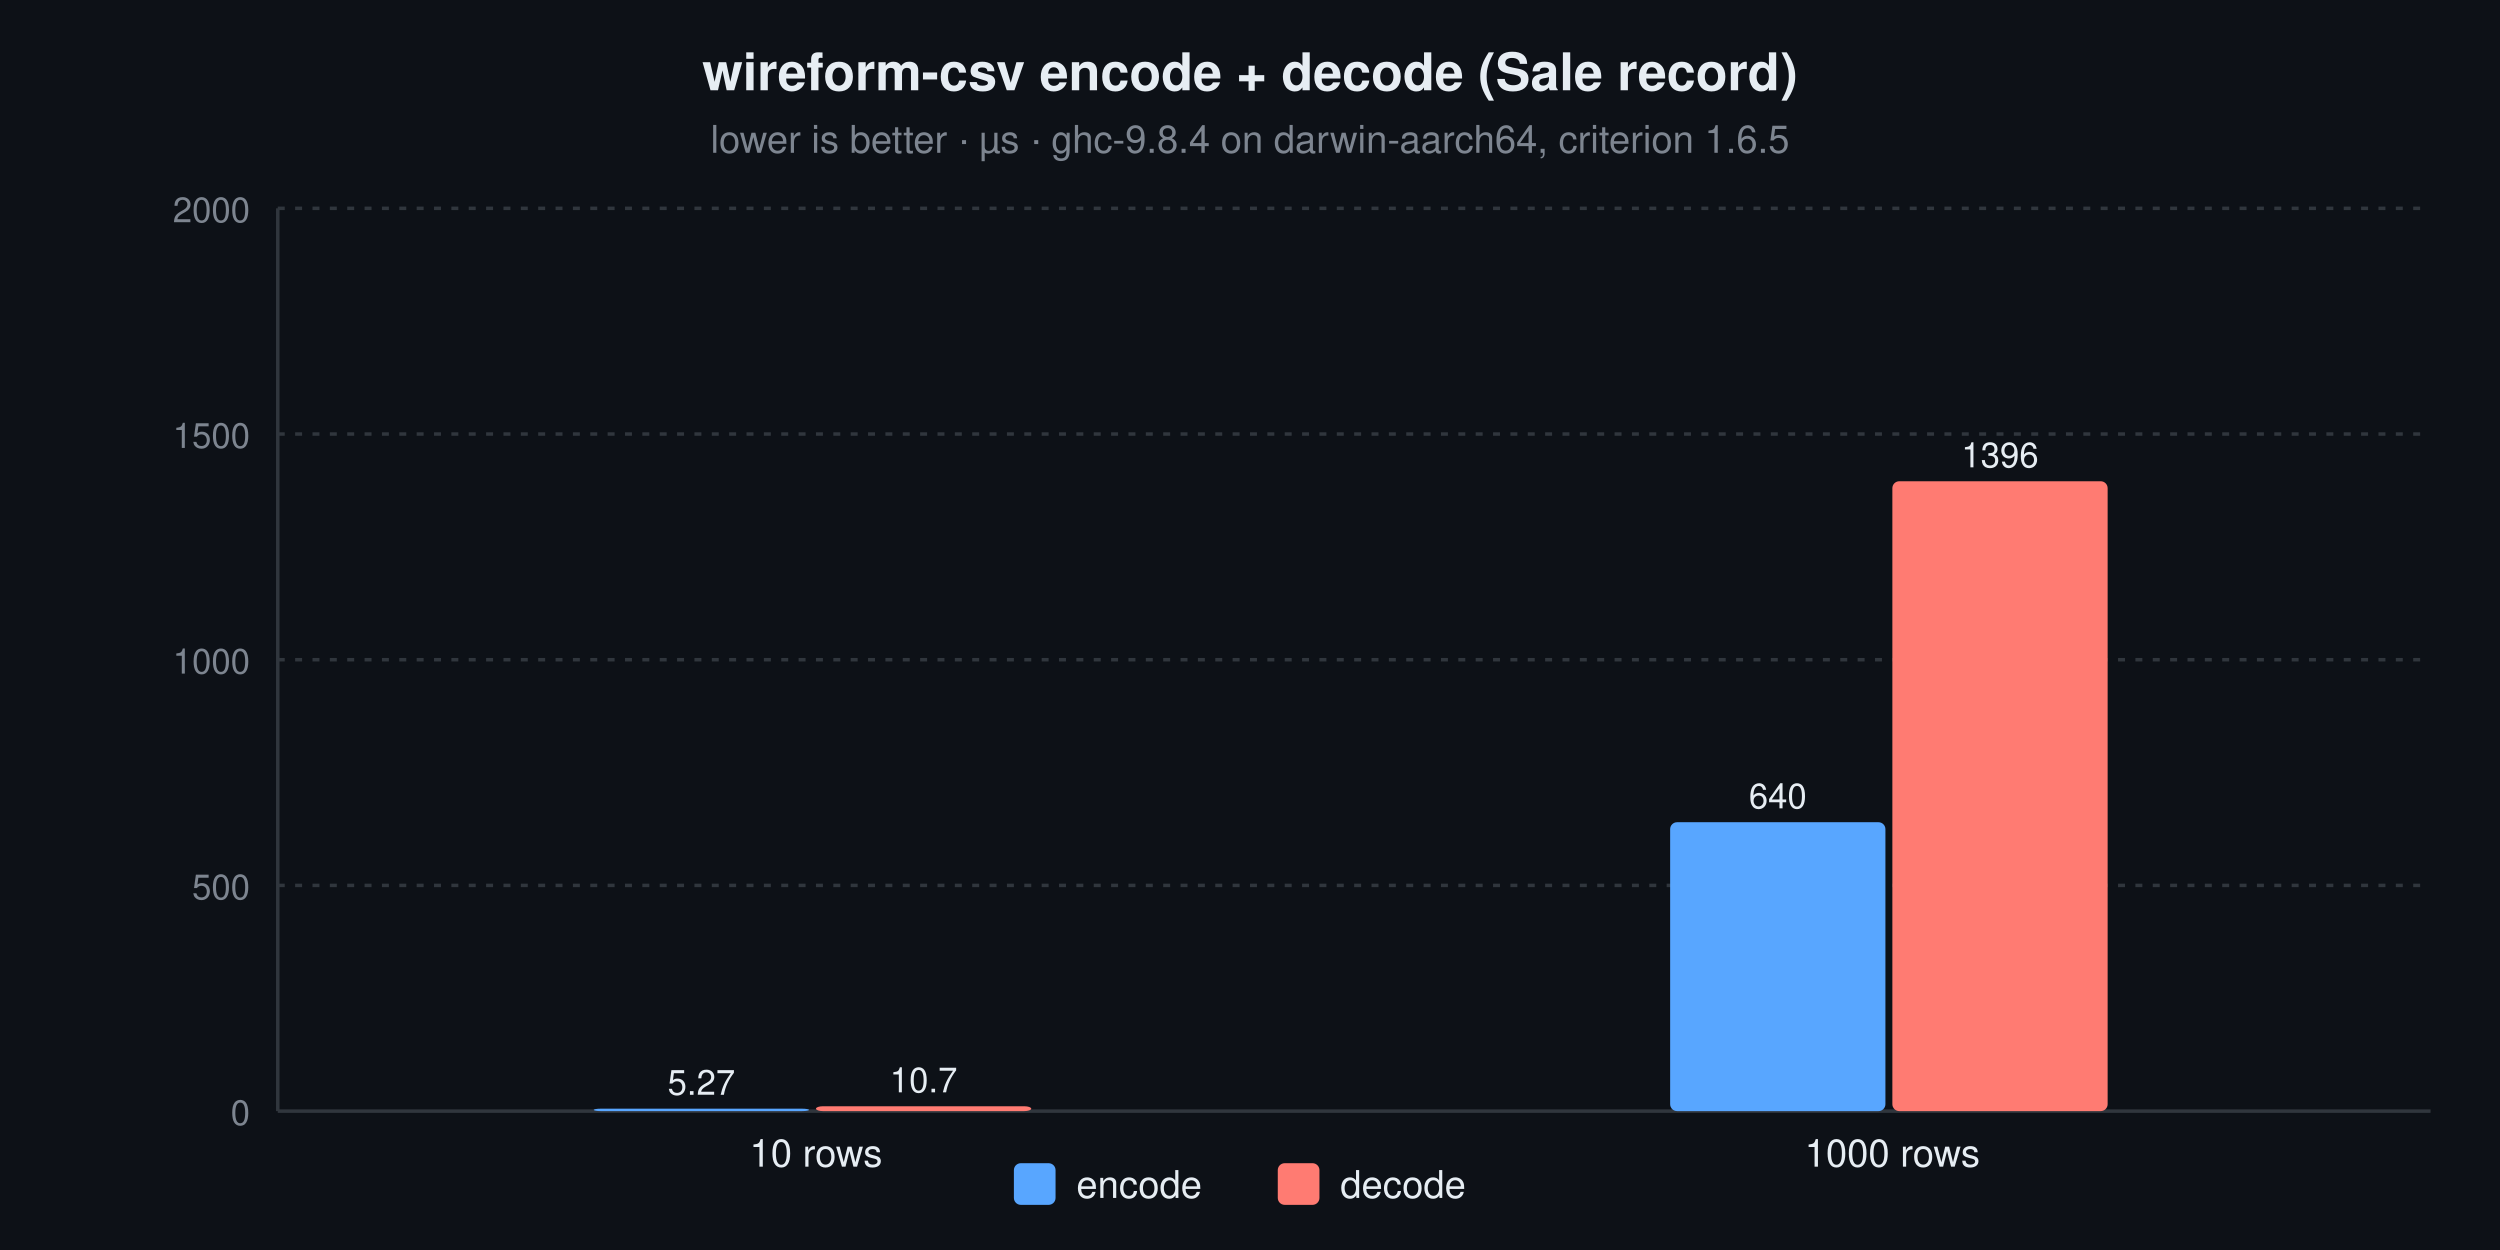
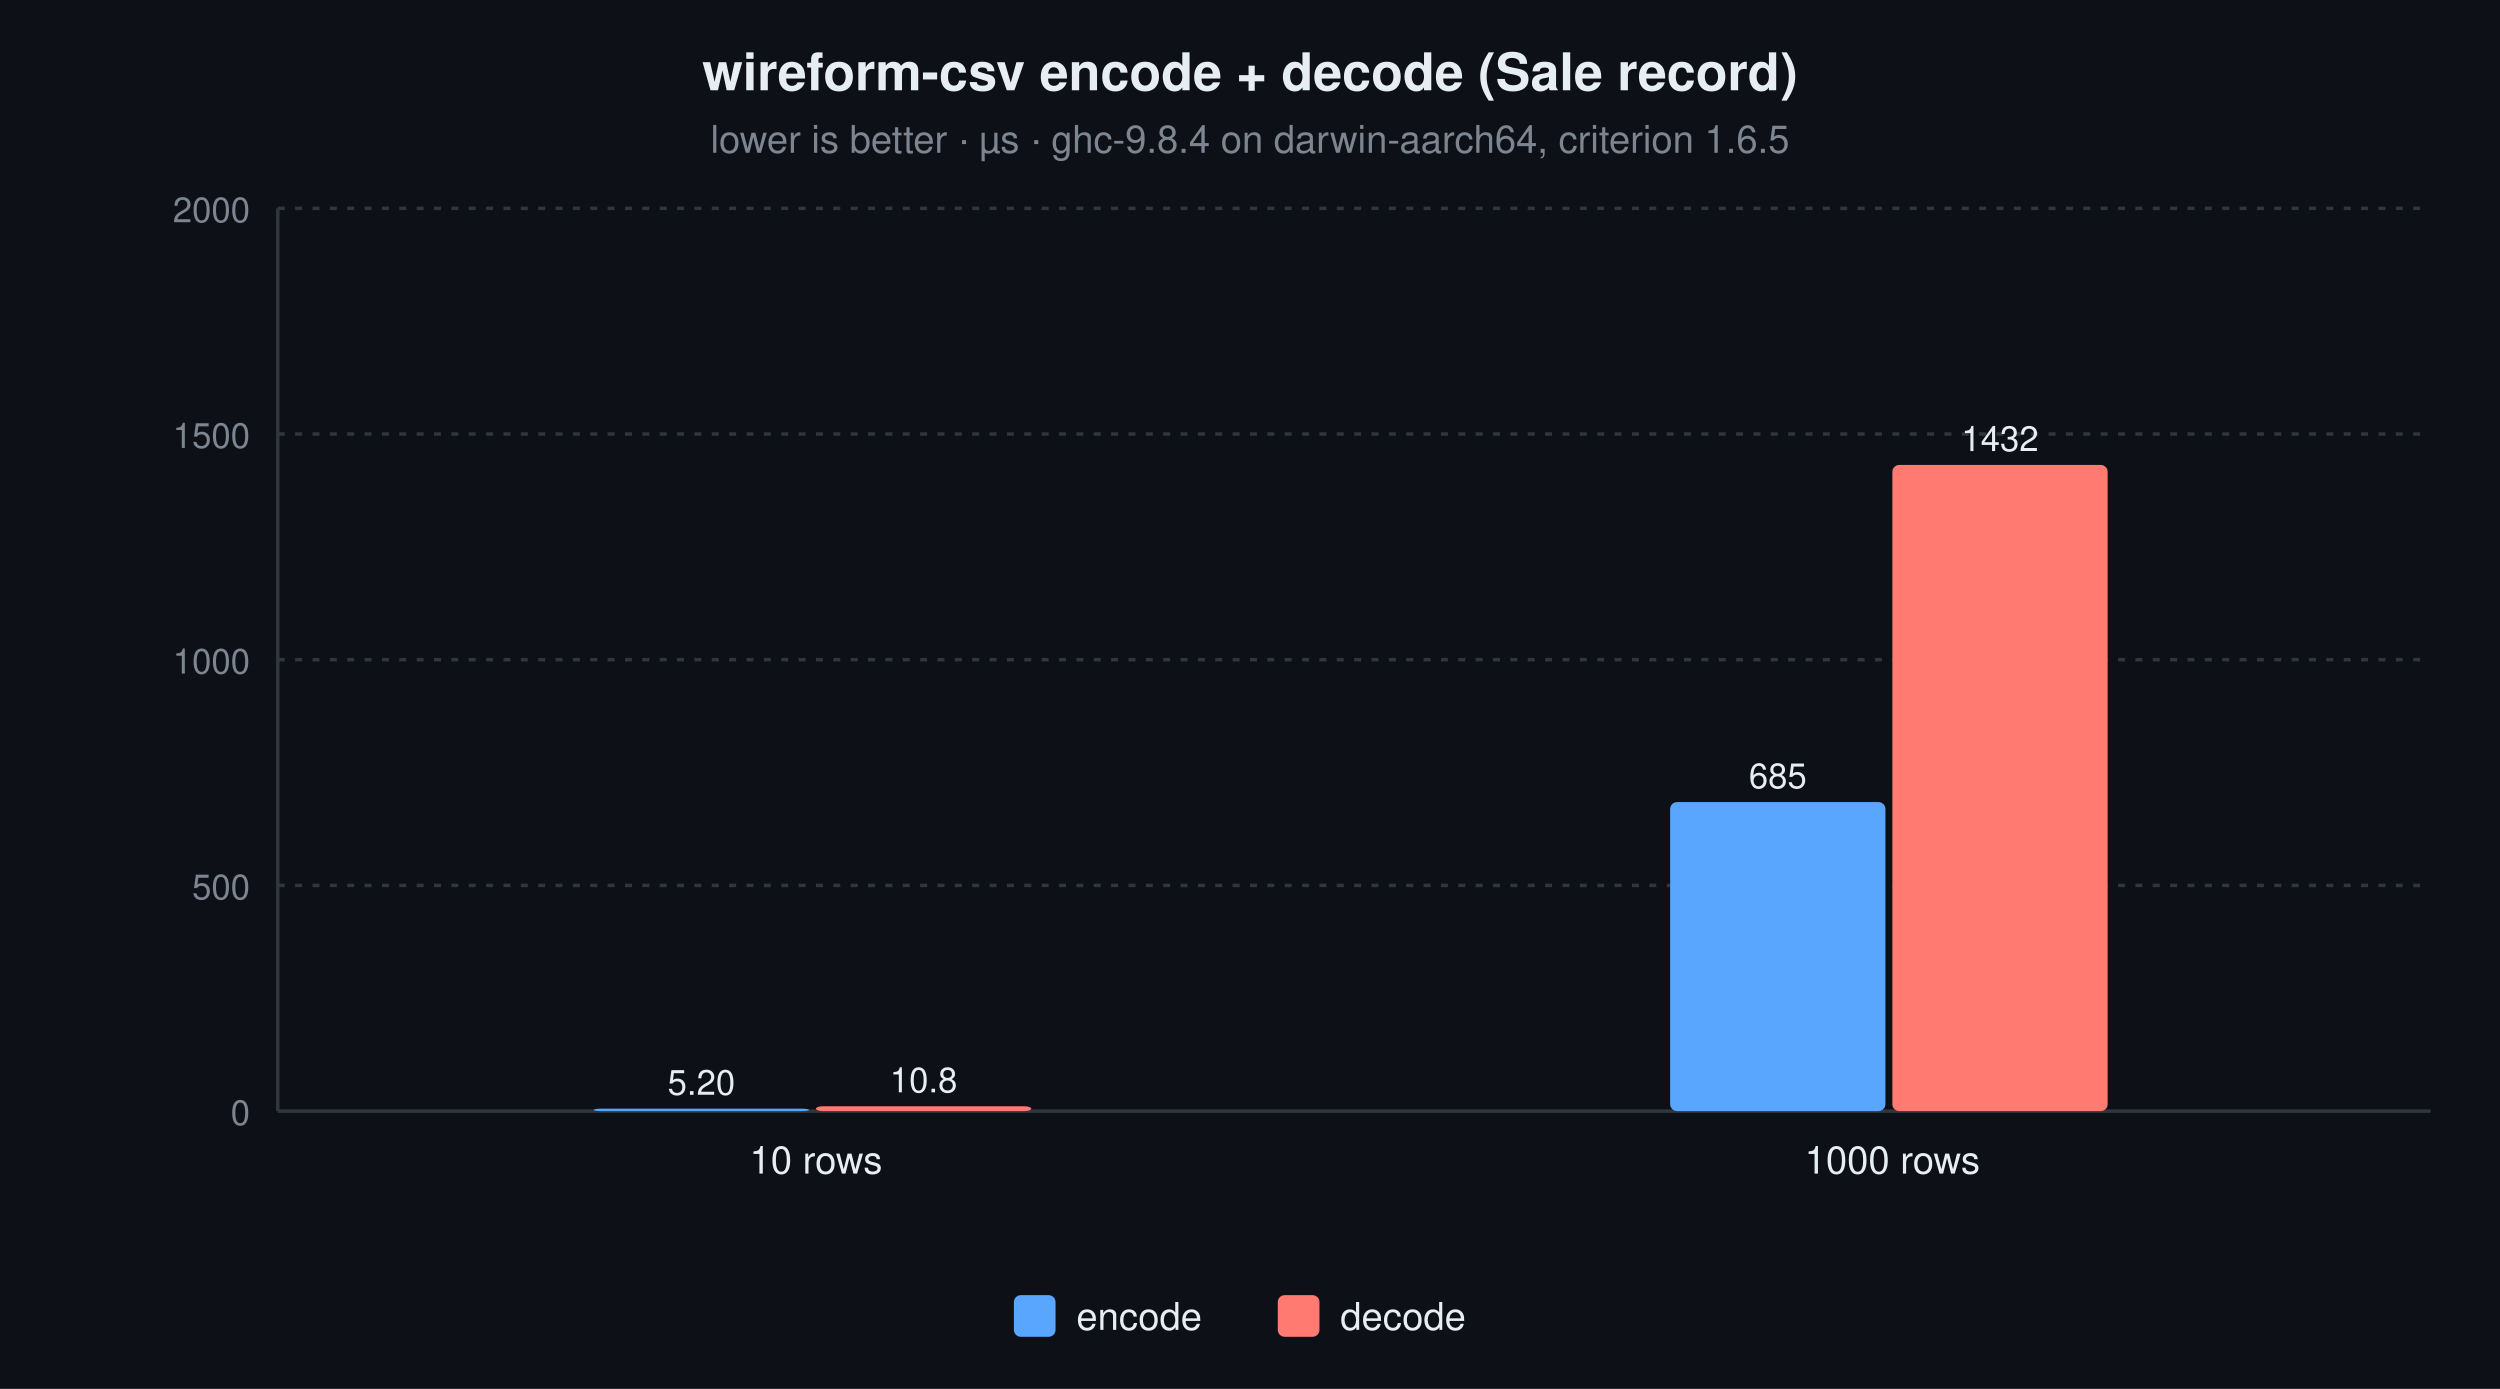
- <svg xmlns="http://www.w3.org/2000/svg" viewBox="0 0 720 360" width="720" height="360" font-family="ui-sans-serif, system-ui, -apple-system, BlinkMacSystemFont, &quot;Segoe UI&quot;, Helvetica, Arial, sans-serif" font-size="12">
-   <rect x="0" y="0" width="720" height="360" fill="#0d1117" />
+ <svg xmlns="http://www.w3.org/2000/svg" viewBox="0 0 720 400" width="720" height="400" font-family="ui-sans-serif, system-ui, -apple-system, BlinkMacSystemFont, &quot;Segoe UI&quot;, Helvetica, Arial, sans-serif" font-size="12">
+   <rect x="0" y="0" width="720" height="400" fill="#0d1117" />
  <text x="360" y="26" text-anchor="middle" font-size="15" font-weight="600" fill="#e6edf3">wireform-csv encode + decode (Sale record)</text>
  <text x="360" y="44" text-anchor="middle" font-size="11" fill="#7d8590">lower is better · µs · ghc-9.8.4 on darwin-aarch64, criterion 1.6.5</text>
  <g stroke="#30363d" stroke-width="1">
    <line x1="80" y1="320" x2="700" y2="320" />
    <line x1="80" y1="60" x2="80" y2="320" />
  </g>
  <g>
    <g />
    <text x="72" y="324" text-anchor="end" font-size="10" fill="#7d8590">0</text>
    <line x1="80" y1="255" x2="700" y2="255" stroke="#30363d" stroke-width="1" stroke-dasharray="2 3" />
    <text x="72" y="259" text-anchor="end" font-size="10" fill="#7d8590">500</text>
    <line x1="80" y1="190" x2="700" y2="190" stroke="#30363d" stroke-width="1" stroke-dasharray="2 3" />
    <text x="72" y="194" text-anchor="end" font-size="10" fill="#7d8590">1000</text>
    <line x1="80" y1="125" x2="700" y2="125" stroke="#30363d" stroke-width="1" stroke-dasharray="2 3" />
    <text x="72" y="129" text-anchor="end" font-size="10" fill="#7d8590">1500</text>
    <line x1="80" y1="60" x2="700" y2="60" stroke="#30363d" stroke-width="1" stroke-dasharray="2 3" />
    <text x="72" y="64" text-anchor="end" font-size="10" fill="#7d8590">2000</text>
  </g>
  <g>
    <rect x="171" y="319.3" width="62" height="0.7" rx="2" fill="#58a6ff" />
    <rect x="235" y="318.6" width="62" height="1.4" rx="2" fill="#ff7b72" />
-     <rect x="481" y="236.8" width="62" height="83.2" rx="2" fill="#58a6ff" />
-     <rect x="545" y="138.6" width="62" height="181.4" rx="2" fill="#ff7b72" />
+     <rect x="481" y="231.0" width="62" height="89.0" rx="2" fill="#58a6ff" />
+     <rect x="545" y="133.9" width="62" height="186.1" rx="2" fill="#ff7b72" />
  </g>
  <g>
-     <text x="202" y="315.3" text-anchor="middle" font-size="10" fill="#e6edf3">5.27</text>
-     <text x="266" y="314.6" text-anchor="middle" font-size="10" fill="#e6edf3">10.7</text>
-     <text x="512" y="232.8" text-anchor="middle" font-size="10" fill="#e6edf3">640</text>
-     <text x="576" y="134.6" text-anchor="middle" font-size="10" fill="#e6edf3">1396</text>
+     <text x="202" y="315.3" text-anchor="middle" font-size="10" fill="#e6edf3">5.20</text>
+     <text x="266" y="314.6" text-anchor="middle" font-size="10" fill="#e6edf3">10.8</text>
+     <text x="512" y="227.0" text-anchor="middle" font-size="10" fill="#e6edf3">685</text>
+     <text x="576" y="129.9" text-anchor="middle" font-size="10" fill="#e6edf3">1432</text>
  </g>
  <g>
-     <text x="235" y="336" text-anchor="middle" font-size="11" fill="#e6edf3">10 rows</text>
-     <text x="545" y="336" text-anchor="middle" font-size="11" fill="#e6edf3">1000 rows</text>
+     <text x="235" y="338" text-anchor="middle" font-size="11" fill="#e6edf3">10 rows</text>
+     <text x="545" y="338" text-anchor="middle" font-size="11" fill="#e6edf3">1000 rows</text>
  </g>
  <g>
-     <g transform="translate(292, 344)">
+     <g transform="translate(292, 382)">
      <rect x="0" y="-9" width="12" height="12" rx="2" fill="#58a6ff" />
      <text x="18" y="1" font-size="11" fill="#e6edf3">encode</text>
    </g>
-     <g transform="translate(368, 344)">
+     <g transform="translate(368, 382)">
      <rect x="0" y="-9" width="12" height="12" rx="2" fill="#ff7b72" />
      <text x="18" y="1" font-size="11" fill="#e6edf3">decode</text>
    </g>
  </g>
</svg>
